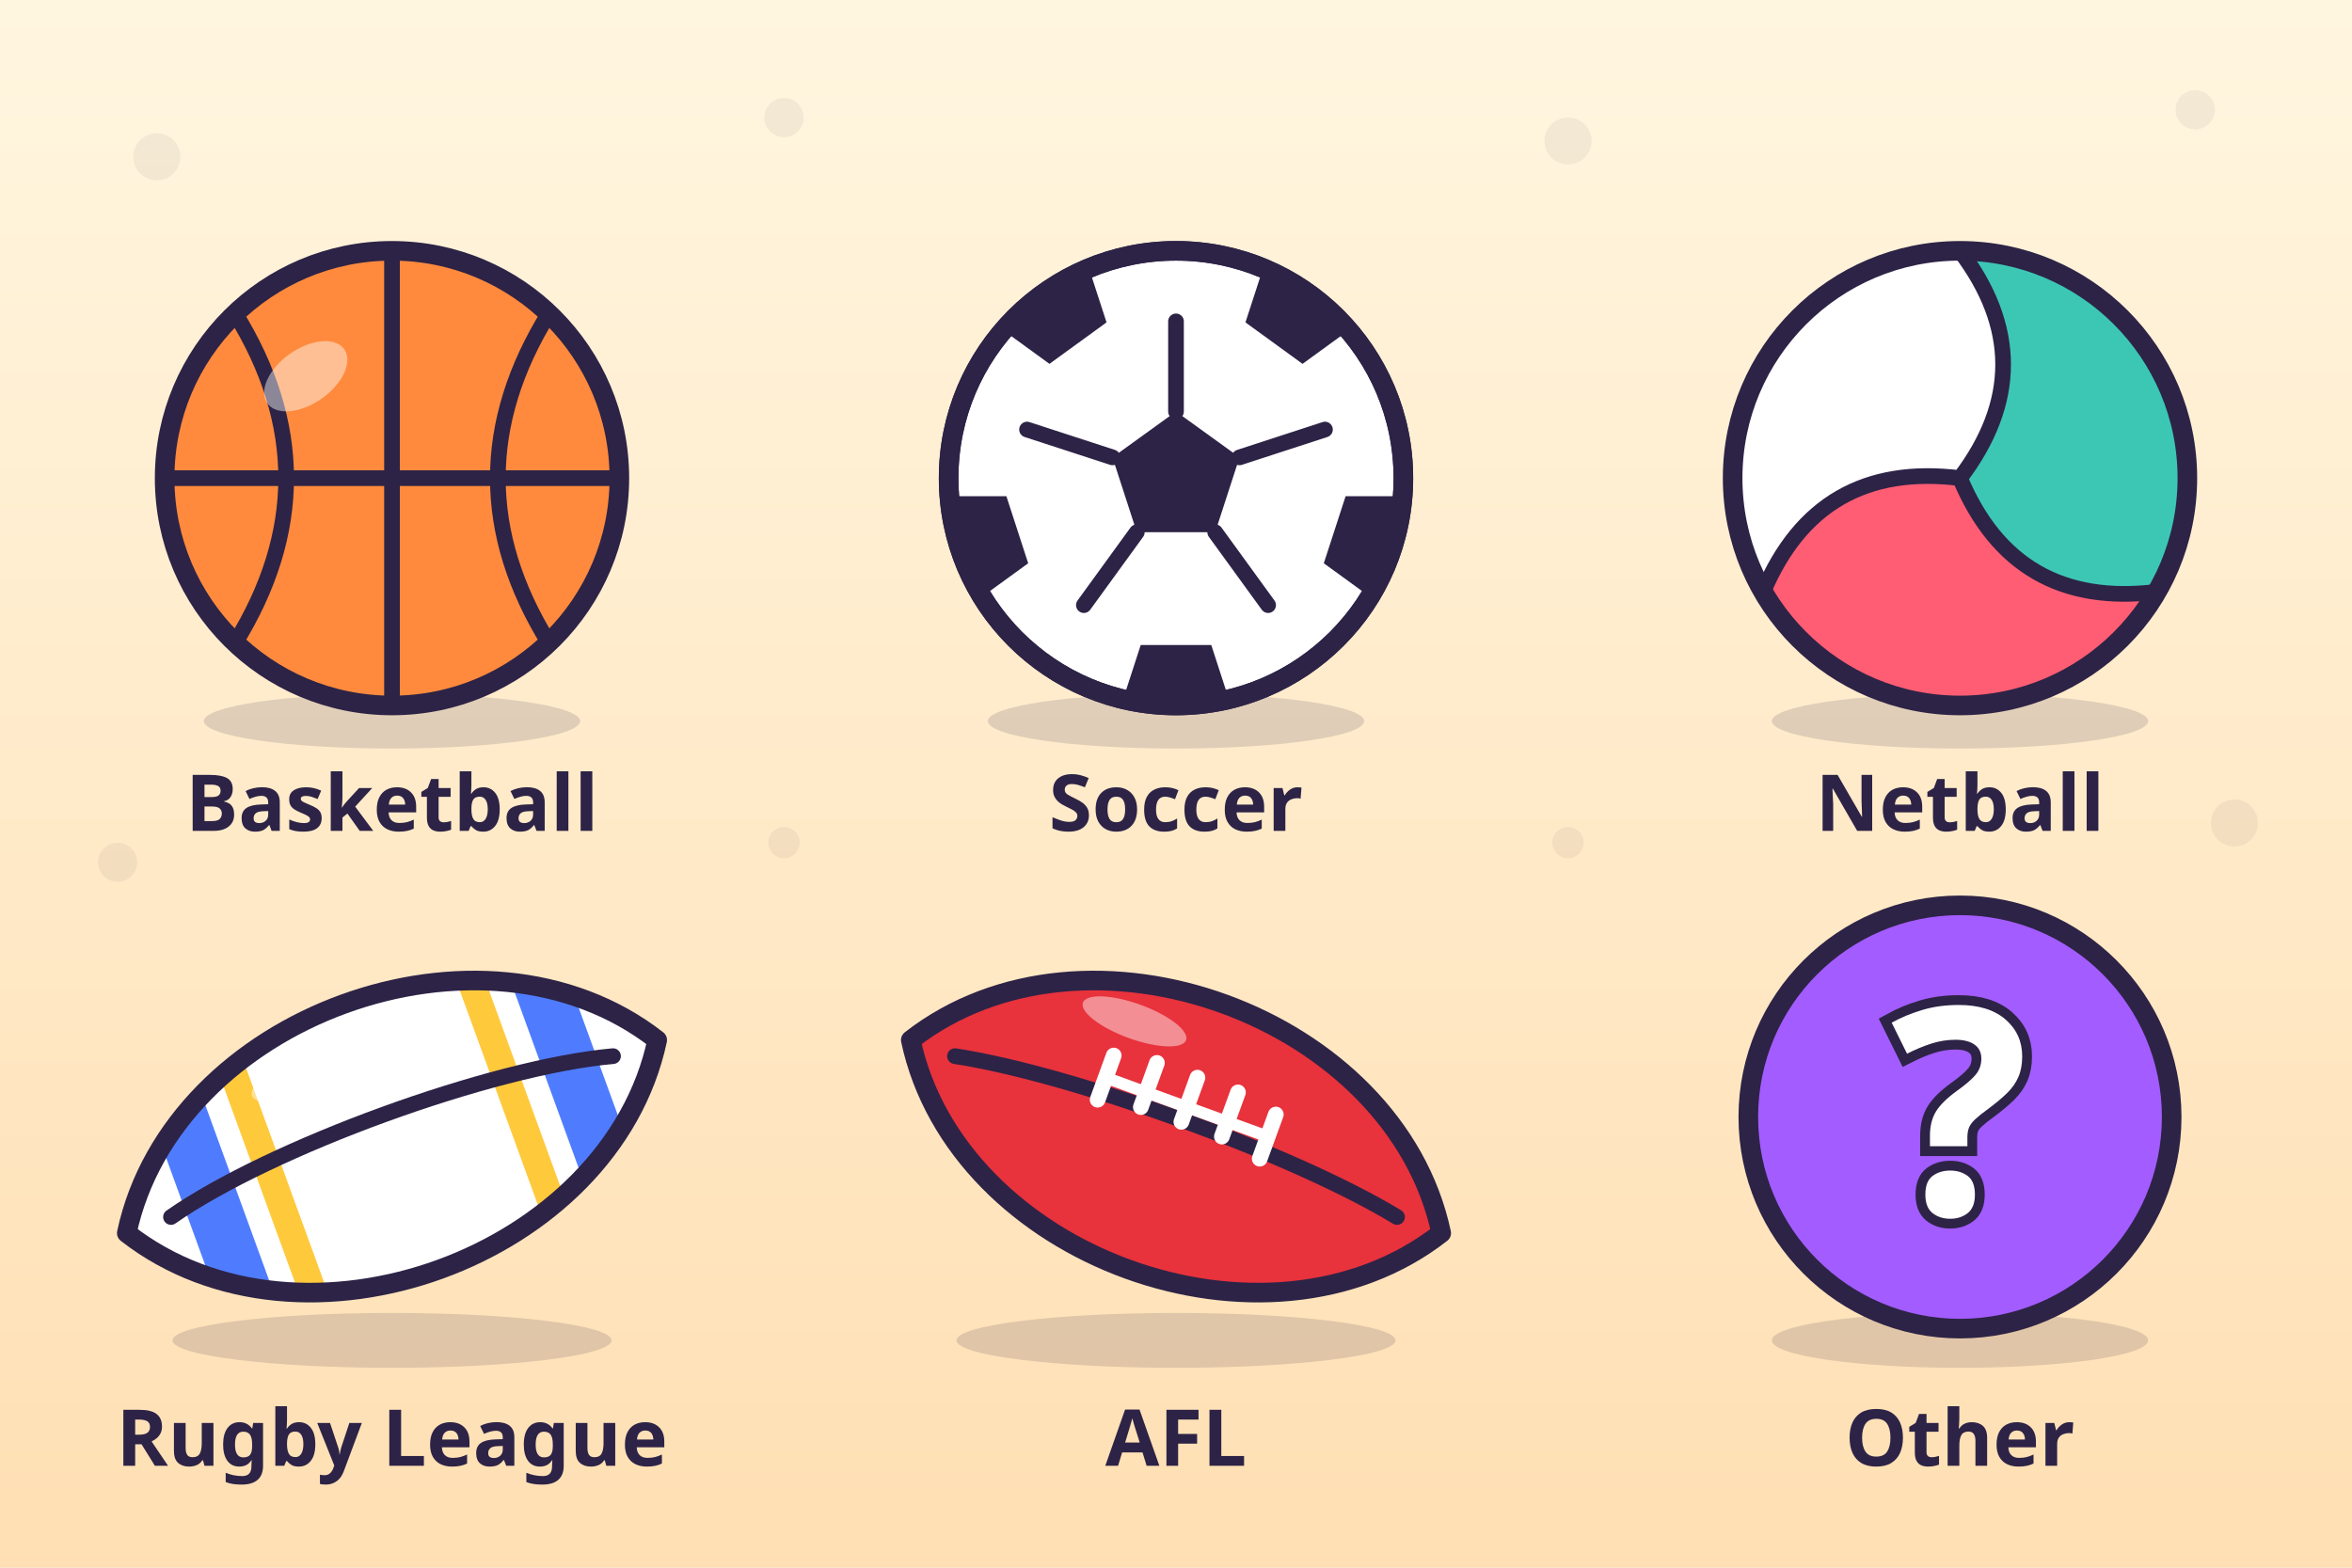
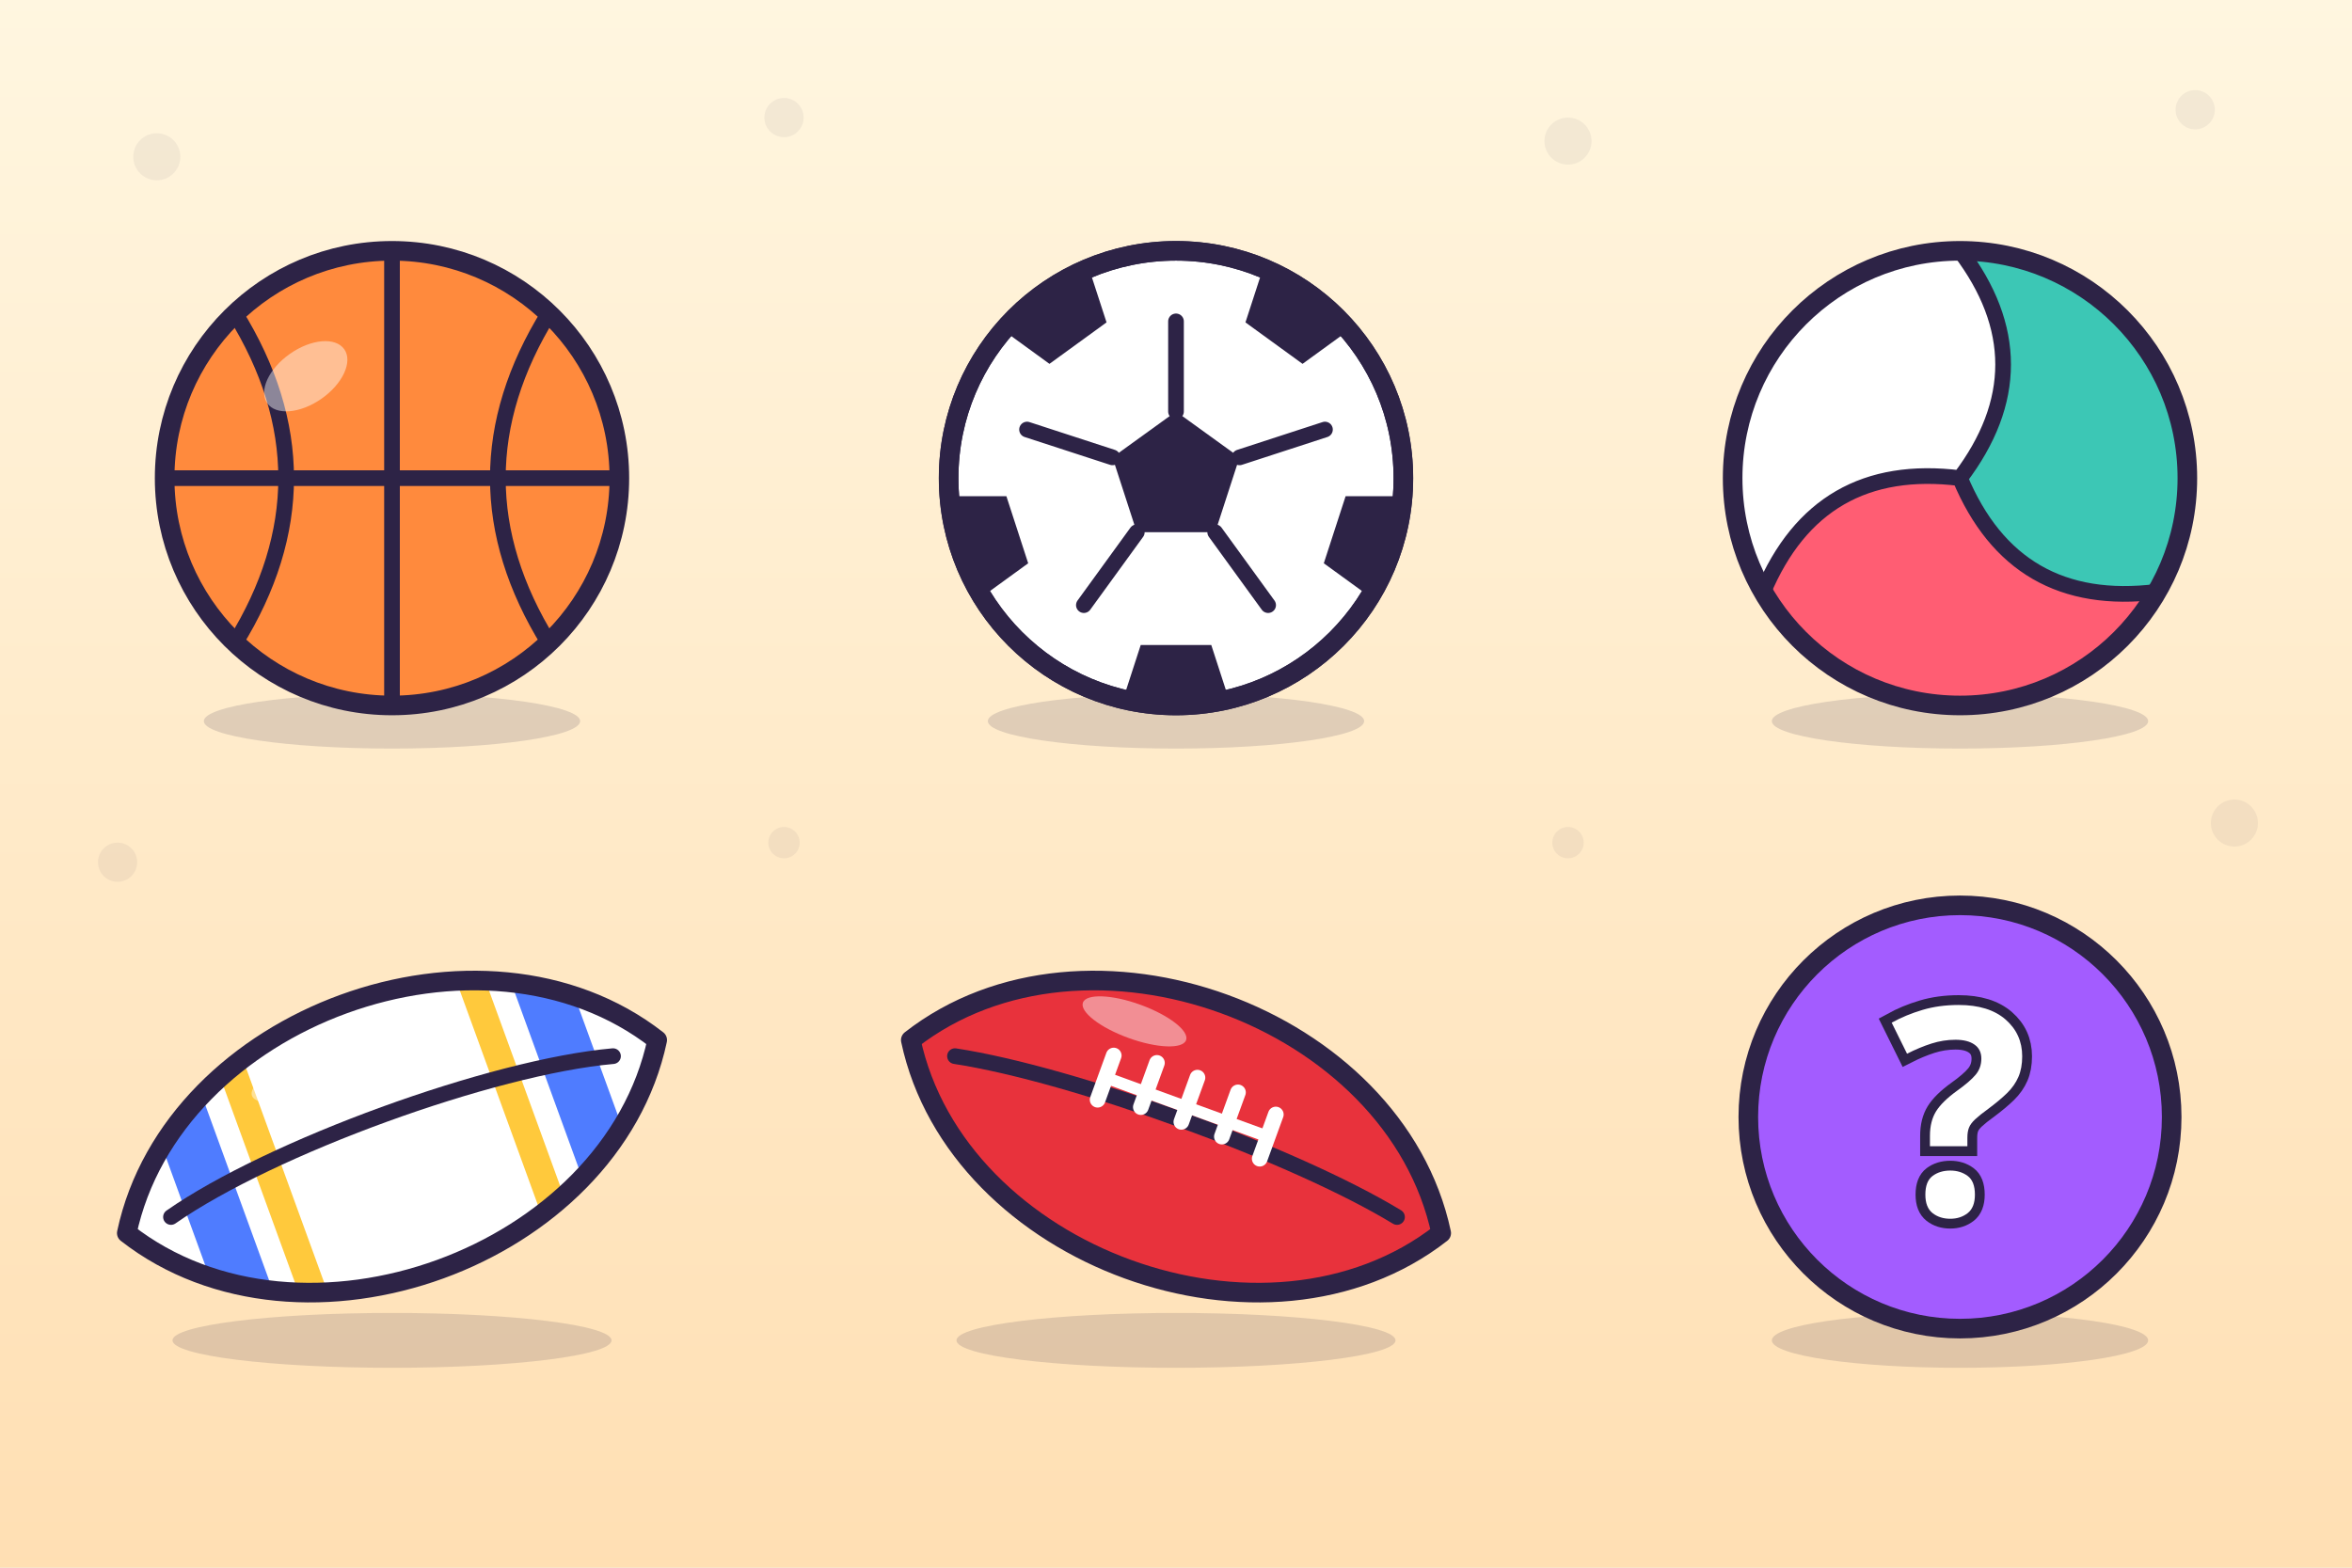
<svg xmlns="http://www.w3.org/2000/svg" xmlns:xlink="http://www.w3.org/1999/xlink" viewBox="0 0 600 400" width="600" height="400" role="img" aria-label="Six sports balls: basketball, soccer, netball, rugby league, AFL and a question mark for other">
  <defs>
    <style>
      .o { stroke: #2d2346; stroke-width: 5; stroke-linejoin: round; stroke-linecap: round; }
      .seam { fill: none; stroke: #2d2346; stroke-width: 4; stroke-linecap: round; }
-       .lbl { font-family: 'Arial Rounded MT Bold','Trebuchet MS',Verdana,sans-serif; font-size: 20px; font-weight: 900; fill: #2d2346; text-anchor: middle; }
      .shine { fill: #ffffff; opacity: 0.45; }
    </style>
    <linearGradient id="bg" x1="0" y1="0" x2="0" y2="1">
      <stop offset="0" stop-color="#fff6e0" />
      <stop offset="1" stop-color="#ffdfb3" />
    </linearGradient>
    <polygon id="pent" points="0,-17 16.2,-5.3 10,13.8 -10,13.8 -16.2,-5.3" />
    <clipPath id="soccerClip">
      <circle cx="300" cy="122" r="58" />
    </clipPath>
    <path id="oval" d="M-72 0 C-42 -48 42 -48 72 0 C42 48 -42 48 -72 0 Z" />
    <clipPath id="ovalClip">
      <use xlink:href="#oval" href="#oval" />
    </clipPath>
  </defs>
  <rect width="600" height="400" fill="url(#bg)" />
  <g fill="#2d2346" opacity="0.06">
    <circle cx="40" cy="40" r="6" />
    <circle cx="200" cy="30" r="5" />
    <circle cx="400" cy="36" r="6" />
    <circle cx="560" cy="28" r="5" />
    <circle cx="30" cy="220" r="5" />
    <circle cx="570" cy="210" r="6" />
    <circle cx="200" cy="215" r="4" />
    <circle cx="400" cy="215" r="4" />
  </g>
  <g fill="#2d2346" opacity="0.15">
    <ellipse cx="100" cy="184" rx="48" ry="7" />
    <ellipse cx="300" cy="184" rx="48" ry="7" />
    <ellipse cx="500" cy="184" rx="48" ry="7" />
    <ellipse cx="100" cy="342" rx="56" ry="7" />
    <ellipse cx="300" cy="342" rx="56" ry="7" />
    <ellipse cx="500" cy="342" rx="48" ry="7" />
  </g>
  <circle cx="100" cy="122" r="58" fill="#ff8a3d" class="o" />
  <path class="seam" d="M100 64 V180 M42 122 H158 M60 80 Q86 122 60 164 M140 80 Q114 122 140 164" />
  <ellipse cx="78" cy="96" rx="12" ry="7" transform="rotate(-35 78 96)" class="shine" />
  <circle cx="300" cy="122" r="58" fill="#ffffff" class="o" />
  <g clip-path="url(#soccerClip)" fill="#2d2346">
    <use xlink:href="#pent" href="#pent" transform="translate(300 122)" />
    <use xlink:href="#pent" href="#pent" transform="translate(332.3 77.5) rotate(36) scale(0.9)" />
    <use xlink:href="#pent" href="#pent" transform="translate(352.3 139) rotate(108) scale(0.9)" />
    <use xlink:href="#pent" href="#pent" transform="translate(300 177) rotate(180) scale(0.9)" />
    <use xlink:href="#pent" href="#pent" transform="translate(247.7 139) rotate(252) scale(0.9)" />
    <use xlink:href="#pent" href="#pent" transform="translate(267.7 77.5) rotate(324) scale(0.9)" />
  </g>
  <path class="seam" stroke-width="3" d="M300 105 V82 M316.2 116.7 L338 109.6 M310 135.8 L323.5 154.4 M290 135.8 L276.5 154.4 M283.8 116.7 L262 109.6" />
  <circle cx="300" cy="122" r="58" fill="none" class="o" />
  <circle cx="500" cy="122" r="58" fill="#ffffff" />
  <path d="M500 122 Q522 93 500 64 A58 58 0 0 1 550.2 151 Q514 155.5 500 122 Z" fill="#3cc7b5" />
  <path d="M500 122 Q514 155.5 550.2 151 A58 58 0 0 1 449.8 151 Q463.9 117.5 500 122 Z" fill="#ff5d73" />
  <path class="seam" d="M500 122 Q522 93 500 64 M500 122 Q514 155.5 550.2 151 M500 122 Q463.9 117.5 449.8 151" />
  <circle cx="500" cy="122" r="58" fill="none" class="o" />
  <ellipse cx="476" cy="98" rx="11" ry="6" transform="rotate(-35 476 98)" class="shine" />
  <g transform="translate(100 290) rotate(-20)">
    <use xlink:href="#oval" href="#oval" fill="#ffffff" />
    <g clip-path="url(#ovalClip)">
      <rect x="-56" y="-50" width="14" height="100" fill="#4f7cff" />
      <rect x="42" y="-50" width="14" height="100" fill="#4f7cff" />
      <rect x="-36" y="-50" width="7" height="100" fill="#ffc93c" />
      <rect x="29" y="-50" width="7" height="100" fill="#ffc93c" />
    </g>
    <path class="seam" d="M-60 0 C-30 -8 30 -8 60 0" />
    <use xlink:href="#oval" href="#oval" fill="none" class="o" />
    <ellipse cx="-14" cy="-22" rx="16" ry="5" class="shine" />
  </g>
  <g transform="translate(300 290) rotate(20)">
    <use xlink:href="#oval" href="#oval" fill="#e8323c" />
    <path class="seam" d="M-60 0 C-30 -6 30 -6 60 0" />
    <path d="M-22 -14 V-2 M-11 -16 V-4 M0 -16 V-4 M11 -16 V-4 M22 -14 V-2" stroke="#ffffff" stroke-width="4" stroke-linecap="round" />
    <path d="M-22 -8 H22" stroke="#ffffff" stroke-width="3" stroke-linecap="round" />
    <use xlink:href="#oval" href="#oval" fill="none" class="o" />
    <ellipse cx="-20" cy="-24" rx="14" ry="4.5" class="shine" />
  </g>
  <circle cx="500" cy="285" r="54" fill="#a35cff" class="o" />
  <text x="500" y="310" text-anchor="middle" font-family="'Arial Rounded MT Bold','Trebuchet MS',Verdana,sans-serif" font-size="74" font-weight="900" fill="#ffffff" stroke="#2d2346" stroke-width="5" paint-order="stroke">?</text>
-   <text class="lbl" x="100" y="212">Basketball</text>
-   <text class="lbl" x="300" y="212">Soccer</text>
-   <text class="lbl" x="500" y="212">Netball</text>
-   <text class="lbl" x="100" y="374">Rugby League</text>
-   <text class="lbl" x="300" y="374">AFL</text>
-   <text class="lbl" x="500" y="374">Other</text>
</svg>
